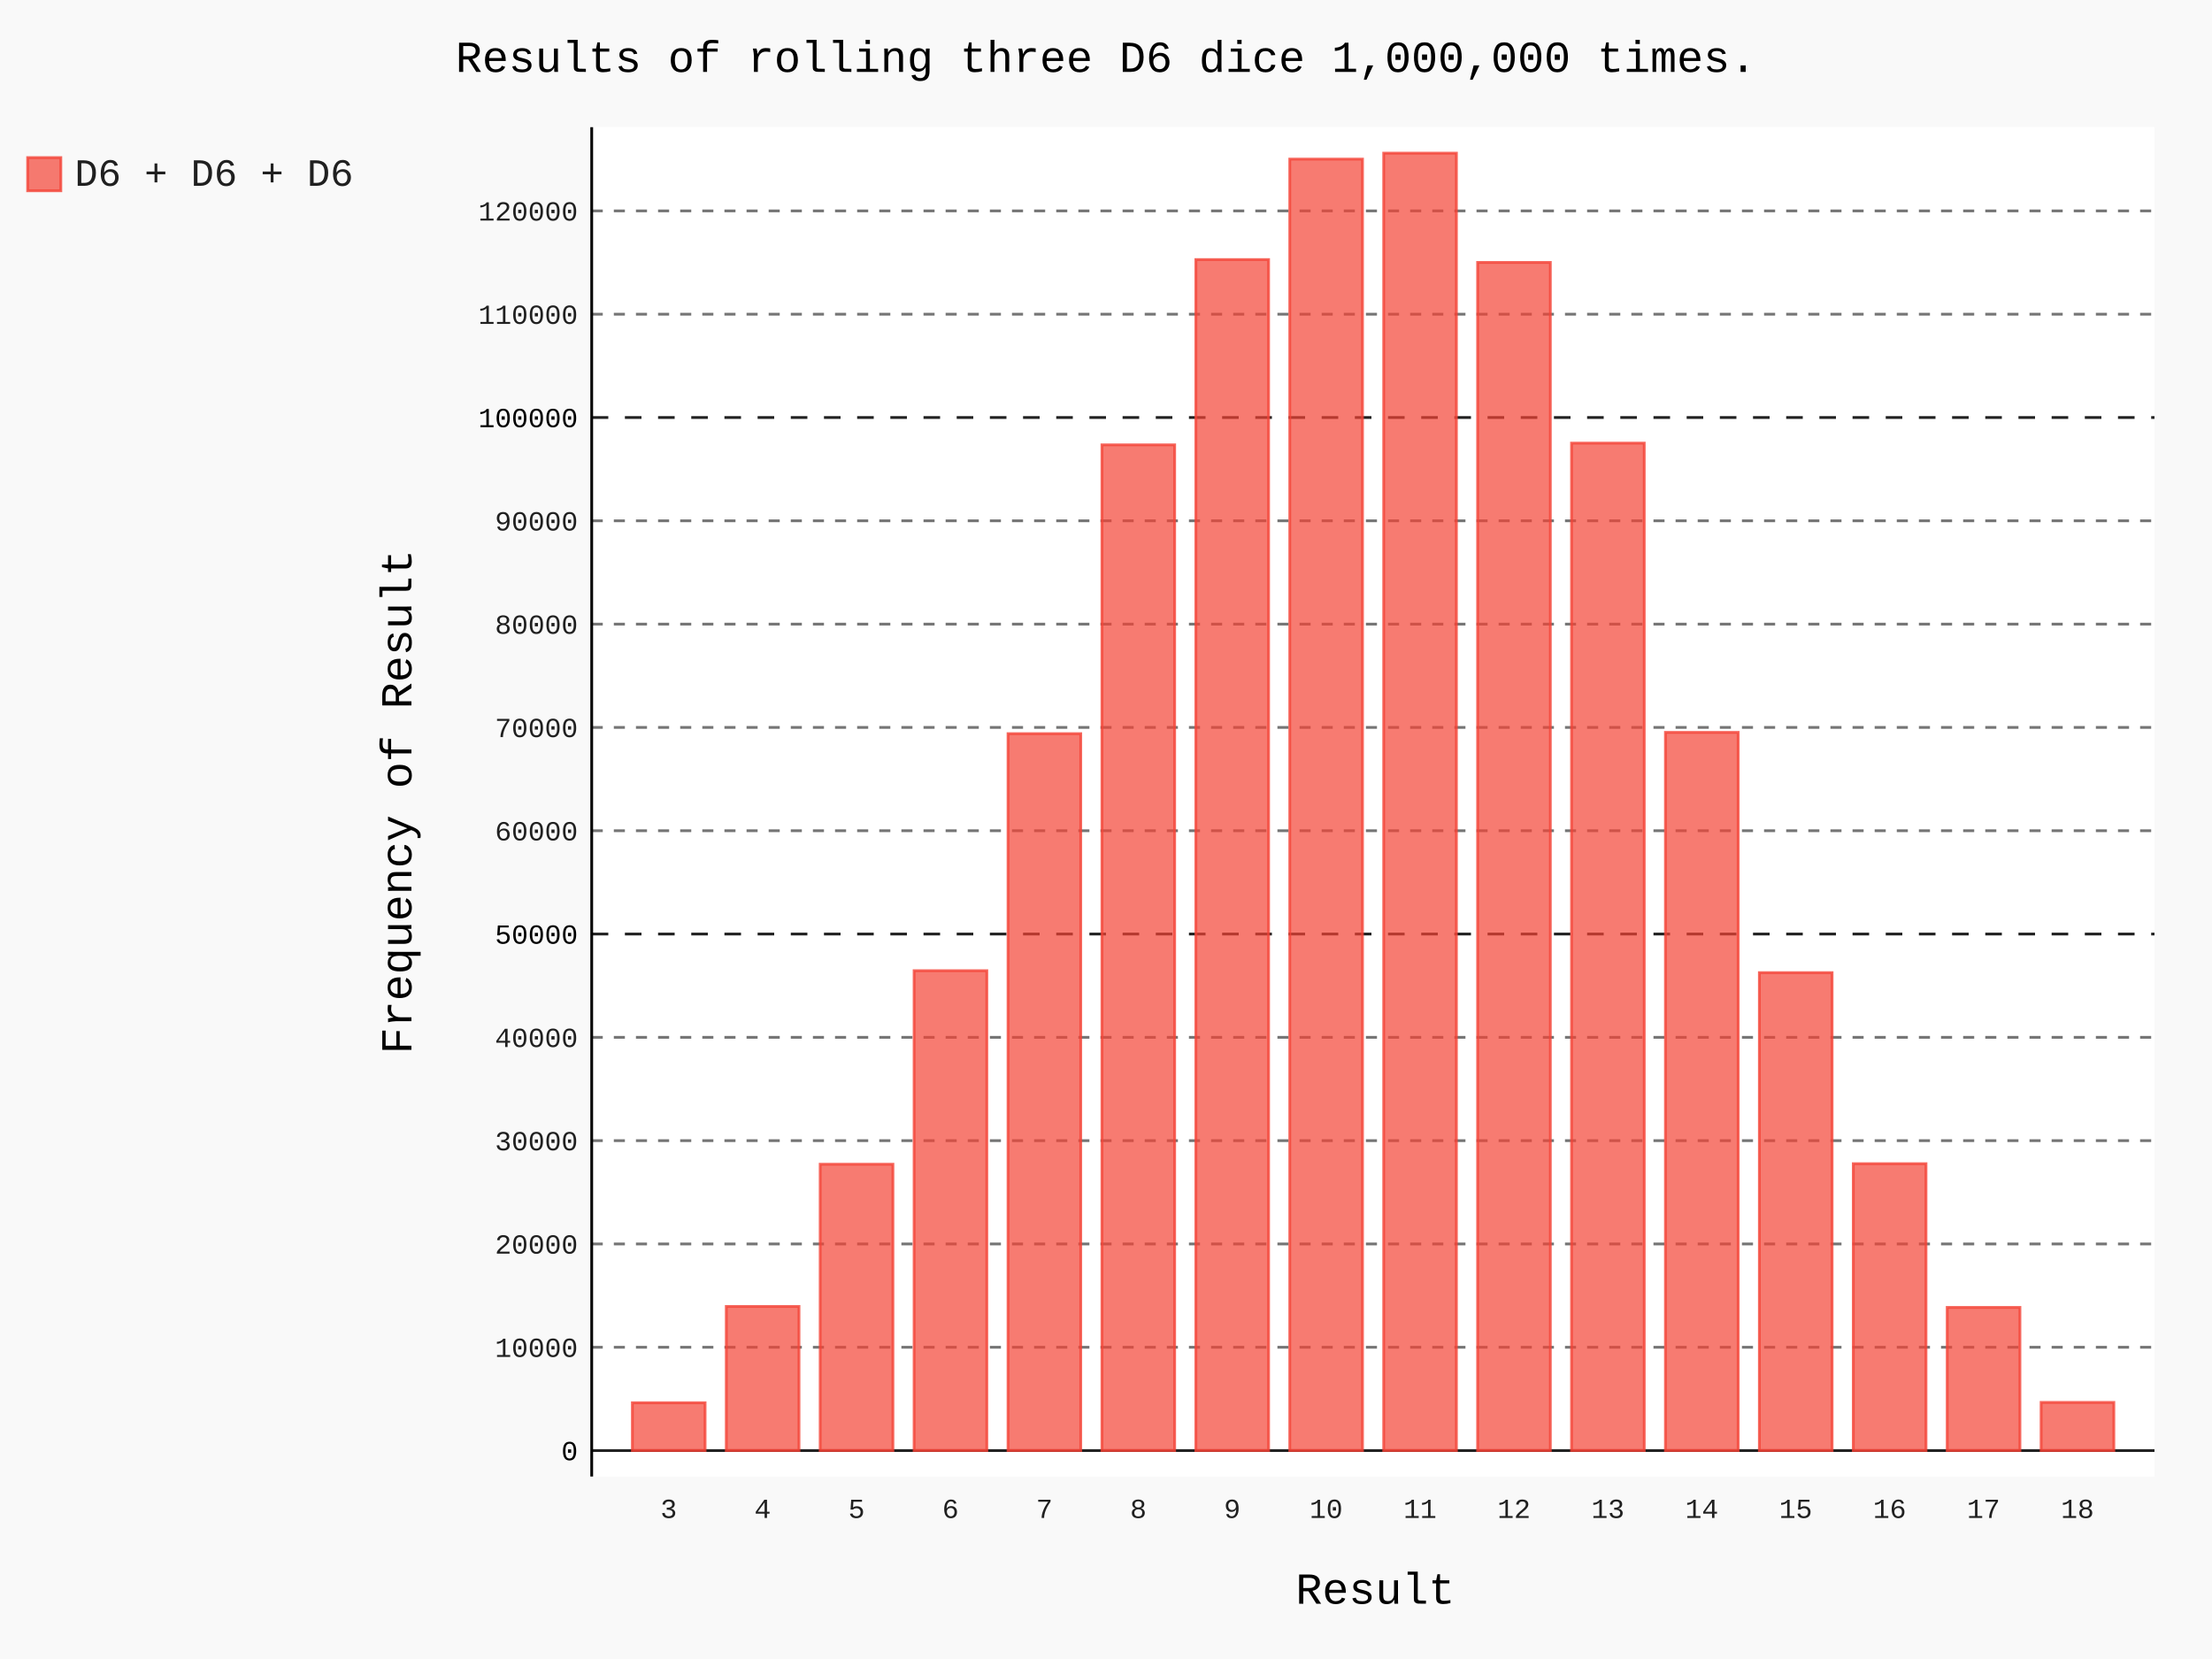
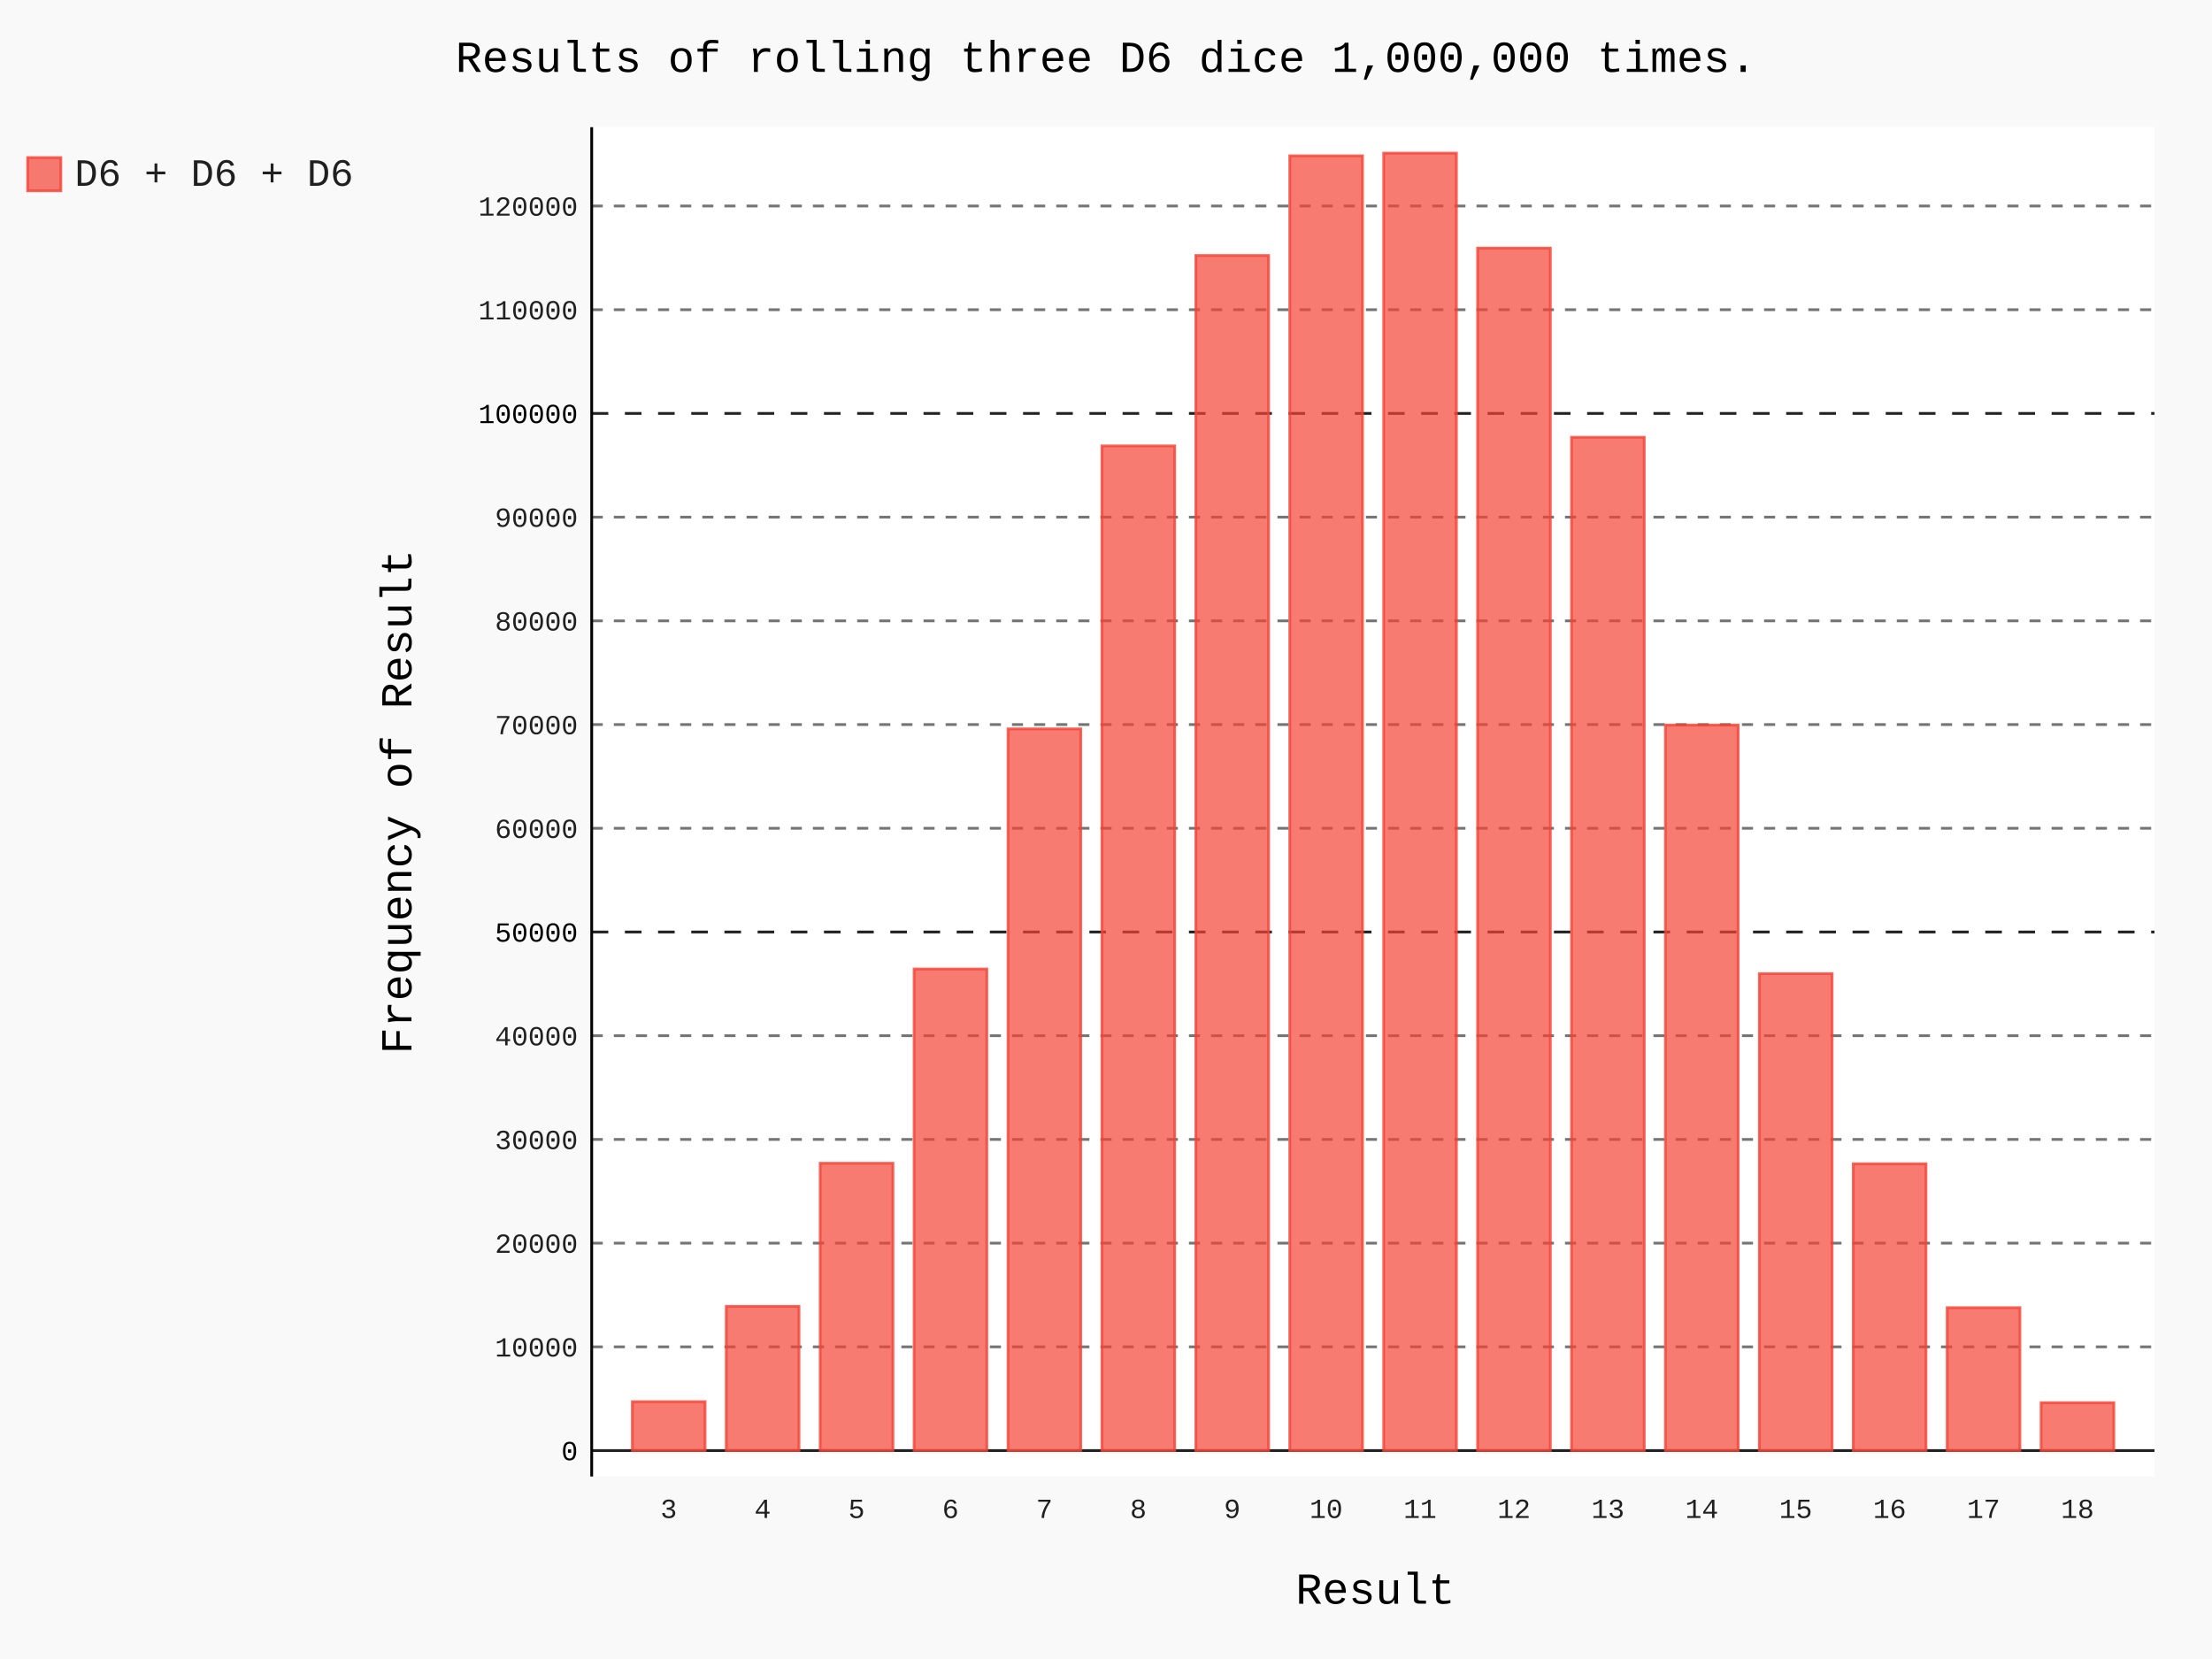
- <svg xmlns="http://www.w3.org/2000/svg" class="pygal-chart" id="chart-2788d1d2-2252-4fc6-89c5-9ff73c7966f1" viewBox="0 0 800 600">
+ <svg xmlns="http://www.w3.org/2000/svg" class="pygal-chart" id="chart-cf527a81-be2b-4041-8d85-7ee8b0fd5274" viewBox="0 0 800 600">
  <defs>
-     <style type="text/css">#chart-2788d1d2-2252-4fc6-89c5-9ff73c7966f1{-webkit-user-select:none;-webkit-font-smoothing:antialiased;font-family:Consolas,"Liberation Mono",Menlo,Courier,monospace}#chart-2788d1d2-2252-4fc6-89c5-9ff73c7966f1 .title{font-family:Consolas,"Liberation Mono",Menlo,Courier,monospace;font-size:16px}#chart-2788d1d2-2252-4fc6-89c5-9ff73c7966f1 .legends .legend text{font-family:Consolas,"Liberation Mono",Menlo,Courier,monospace;font-size:14px}#chart-2788d1d2-2252-4fc6-89c5-9ff73c7966f1 .axis text{font-family:Consolas,"Liberation Mono",Menlo,Courier,monospace;font-size:10px}#chart-2788d1d2-2252-4fc6-89c5-9ff73c7966f1 .axis text.major{font-family:Consolas,"Liberation Mono",Menlo,Courier,monospace;font-size:10px}#chart-2788d1d2-2252-4fc6-89c5-9ff73c7966f1 .text-overlay text.value{font-family:Consolas,"Liberation Mono",Menlo,Courier,monospace;font-size:16px}#chart-2788d1d2-2252-4fc6-89c5-9ff73c7966f1 .text-overlay text.label{font-family:Consolas,"Liberation Mono",Menlo,Courier,monospace;font-size:10px}#chart-2788d1d2-2252-4fc6-89c5-9ff73c7966f1 .tooltip{font-family:Consolas,"Liberation Mono",Menlo,Courier,monospace;font-size:14px}#chart-2788d1d2-2252-4fc6-89c5-9ff73c7966f1 text.no_data{font-family:Consolas,"Liberation Mono",Menlo,Courier,monospace;font-size:64px}
- #chart-2788d1d2-2252-4fc6-89c5-9ff73c7966f1{background-color:rgba(249,249,249,1)}#chart-2788d1d2-2252-4fc6-89c5-9ff73c7966f1 path,#chart-2788d1d2-2252-4fc6-89c5-9ff73c7966f1 line,#chart-2788d1d2-2252-4fc6-89c5-9ff73c7966f1 rect,#chart-2788d1d2-2252-4fc6-89c5-9ff73c7966f1 circle{-webkit-transition:150ms;-moz-transition:150ms;transition:150ms}#chart-2788d1d2-2252-4fc6-89c5-9ff73c7966f1 .graph &gt; .background{fill:rgba(249,249,249,1)}#chart-2788d1d2-2252-4fc6-89c5-9ff73c7966f1 .plot &gt; .background{fill:rgba(255,255,255,1)}#chart-2788d1d2-2252-4fc6-89c5-9ff73c7966f1 .graph{fill:rgba(0,0,0,.87)}#chart-2788d1d2-2252-4fc6-89c5-9ff73c7966f1 text.no_data{fill:rgba(0,0,0,1)}#chart-2788d1d2-2252-4fc6-89c5-9ff73c7966f1 .title{fill:rgba(0,0,0,1)}#chart-2788d1d2-2252-4fc6-89c5-9ff73c7966f1 .legends .legend text{fill:rgba(0,0,0,.87)}#chart-2788d1d2-2252-4fc6-89c5-9ff73c7966f1 .legends .legend:hover text{fill:rgba(0,0,0,1)}#chart-2788d1d2-2252-4fc6-89c5-9ff73c7966f1 .axis .line{stroke:rgba(0,0,0,1)}#chart-2788d1d2-2252-4fc6-89c5-9ff73c7966f1 .axis .guide.line{stroke:rgba(0,0,0,.54)}#chart-2788d1d2-2252-4fc6-89c5-9ff73c7966f1 .axis .major.line{stroke:rgba(0,0,0,.87)}#chart-2788d1d2-2252-4fc6-89c5-9ff73c7966f1 .axis text.major{fill:rgba(0,0,0,1)}#chart-2788d1d2-2252-4fc6-89c5-9ff73c7966f1 .axis.y .guides:hover .guide.line,#chart-2788d1d2-2252-4fc6-89c5-9ff73c7966f1 .line-graph .axis.x .guides:hover .guide.line,#chart-2788d1d2-2252-4fc6-89c5-9ff73c7966f1 .stackedline-graph .axis.x .guides:hover .guide.line,#chart-2788d1d2-2252-4fc6-89c5-9ff73c7966f1 .xy-graph .axis.x .guides:hover .guide.line{stroke:rgba(0,0,0,1)}#chart-2788d1d2-2252-4fc6-89c5-9ff73c7966f1 .axis .guides:hover text{fill:rgba(0,0,0,1)}#chart-2788d1d2-2252-4fc6-89c5-9ff73c7966f1 .reactive{fill-opacity:.7;stroke-opacity:.8}#chart-2788d1d2-2252-4fc6-89c5-9ff73c7966f1 .ci{stroke:rgba(0,0,0,.87)}#chart-2788d1d2-2252-4fc6-89c5-9ff73c7966f1 .reactive.active,#chart-2788d1d2-2252-4fc6-89c5-9ff73c7966f1 .active .reactive{fill-opacity:.8;stroke-opacity:.9;stroke-width:4}#chart-2788d1d2-2252-4fc6-89c5-9ff73c7966f1 .ci .reactive.active{stroke-width:1.5}#chart-2788d1d2-2252-4fc6-89c5-9ff73c7966f1 .series text{fill:rgba(0,0,0,1)}#chart-2788d1d2-2252-4fc6-89c5-9ff73c7966f1 .tooltip rect{fill:rgba(255,255,255,1);stroke:rgba(0,0,0,1);-webkit-transition:opacity 150ms;-moz-transition:opacity 150ms;transition:opacity 150ms}#chart-2788d1d2-2252-4fc6-89c5-9ff73c7966f1 .tooltip .label{fill:rgba(0,0,0,.87)}#chart-2788d1d2-2252-4fc6-89c5-9ff73c7966f1 .tooltip .label{fill:rgba(0,0,0,.87)}#chart-2788d1d2-2252-4fc6-89c5-9ff73c7966f1 .tooltip .legend{font-size:.8em;fill:rgba(0,0,0,.54)}#chart-2788d1d2-2252-4fc6-89c5-9ff73c7966f1 .tooltip .x_label{font-size:.6em;fill:rgba(0,0,0,1)}#chart-2788d1d2-2252-4fc6-89c5-9ff73c7966f1 .tooltip .xlink{font-size:.5em;text-decoration:underline}#chart-2788d1d2-2252-4fc6-89c5-9ff73c7966f1 .tooltip .value{font-size:1.5em}#chart-2788d1d2-2252-4fc6-89c5-9ff73c7966f1 .bound{font-size:.5em}#chart-2788d1d2-2252-4fc6-89c5-9ff73c7966f1 .max-value{font-size:.75em;fill:rgba(0,0,0,.54)}#chart-2788d1d2-2252-4fc6-89c5-9ff73c7966f1 .map-element{fill:rgba(255,255,255,1);stroke:rgba(0,0,0,.54) !important}#chart-2788d1d2-2252-4fc6-89c5-9ff73c7966f1 .map-element .reactive{fill-opacity:inherit;stroke-opacity:inherit}#chart-2788d1d2-2252-4fc6-89c5-9ff73c7966f1 .color-0,#chart-2788d1d2-2252-4fc6-89c5-9ff73c7966f1 .color-0 a:visited{stroke:#F44336;fill:#F44336}#chart-2788d1d2-2252-4fc6-89c5-9ff73c7966f1 .text-overlay .color-0 text{fill:black}
- #chart-2788d1d2-2252-4fc6-89c5-9ff73c7966f1 text.no_data{text-anchor:middle}#chart-2788d1d2-2252-4fc6-89c5-9ff73c7966f1 .guide.line{fill:none}#chart-2788d1d2-2252-4fc6-89c5-9ff73c7966f1 .centered{text-anchor:middle}#chart-2788d1d2-2252-4fc6-89c5-9ff73c7966f1 .title{text-anchor:middle}#chart-2788d1d2-2252-4fc6-89c5-9ff73c7966f1 .legends .legend text{fill-opacity:1}#chart-2788d1d2-2252-4fc6-89c5-9ff73c7966f1 .axis.x text{text-anchor:middle}#chart-2788d1d2-2252-4fc6-89c5-9ff73c7966f1 .axis.x:not(.web) text[transform]{text-anchor:start}#chart-2788d1d2-2252-4fc6-89c5-9ff73c7966f1 .axis.x:not(.web) text[transform].backwards{text-anchor:end}#chart-2788d1d2-2252-4fc6-89c5-9ff73c7966f1 .axis.y text{text-anchor:end}#chart-2788d1d2-2252-4fc6-89c5-9ff73c7966f1 .axis.y text[transform].backwards{text-anchor:start}#chart-2788d1d2-2252-4fc6-89c5-9ff73c7966f1 .axis.y2 text{text-anchor:start}#chart-2788d1d2-2252-4fc6-89c5-9ff73c7966f1 .axis.y2 text[transform].backwards{text-anchor:end}#chart-2788d1d2-2252-4fc6-89c5-9ff73c7966f1 .axis .guide.line{stroke-dasharray:4,4}#chart-2788d1d2-2252-4fc6-89c5-9ff73c7966f1 .axis .major.guide.line{stroke-dasharray:6,6}#chart-2788d1d2-2252-4fc6-89c5-9ff73c7966f1 .horizontal .axis.y .guide.line,#chart-2788d1d2-2252-4fc6-89c5-9ff73c7966f1 .horizontal .axis.y2 .guide.line,#chart-2788d1d2-2252-4fc6-89c5-9ff73c7966f1 .vertical .axis.x .guide.line{opacity:0}#chart-2788d1d2-2252-4fc6-89c5-9ff73c7966f1 .horizontal .axis.always_show .guide.line,#chart-2788d1d2-2252-4fc6-89c5-9ff73c7966f1 .vertical .axis.always_show .guide.line{opacity:1 !important}#chart-2788d1d2-2252-4fc6-89c5-9ff73c7966f1 .axis.y .guides:hover .guide.line,#chart-2788d1d2-2252-4fc6-89c5-9ff73c7966f1 .axis.y2 .guides:hover .guide.line,#chart-2788d1d2-2252-4fc6-89c5-9ff73c7966f1 .axis.x .guides:hover .guide.line{opacity:1}#chart-2788d1d2-2252-4fc6-89c5-9ff73c7966f1 .axis .guides:hover text{opacity:1}#chart-2788d1d2-2252-4fc6-89c5-9ff73c7966f1 .nofill{fill:none}#chart-2788d1d2-2252-4fc6-89c5-9ff73c7966f1 .subtle-fill{fill-opacity:.2}#chart-2788d1d2-2252-4fc6-89c5-9ff73c7966f1 .dot{stroke-width:1px;fill-opacity:1}#chart-2788d1d2-2252-4fc6-89c5-9ff73c7966f1 .dot.active{stroke-width:5px}#chart-2788d1d2-2252-4fc6-89c5-9ff73c7966f1 .dot.negative{fill:transparent}#chart-2788d1d2-2252-4fc6-89c5-9ff73c7966f1 text,#chart-2788d1d2-2252-4fc6-89c5-9ff73c7966f1 tspan{stroke:none !important}#chart-2788d1d2-2252-4fc6-89c5-9ff73c7966f1 .series text.active{opacity:1}#chart-2788d1d2-2252-4fc6-89c5-9ff73c7966f1 .tooltip rect{fill-opacity:.95;stroke-width:.5}#chart-2788d1d2-2252-4fc6-89c5-9ff73c7966f1 .tooltip text{fill-opacity:1}#chart-2788d1d2-2252-4fc6-89c5-9ff73c7966f1 .showable{visibility:hidden}#chart-2788d1d2-2252-4fc6-89c5-9ff73c7966f1 .showable.shown{visibility:visible}#chart-2788d1d2-2252-4fc6-89c5-9ff73c7966f1 .gauge-background{fill:rgba(229,229,229,1);stroke:none}#chart-2788d1d2-2252-4fc6-89c5-9ff73c7966f1 .bg-lines{stroke:rgba(249,249,249,1);stroke-width:2px}</style>
+     <style type="text/css">#chart-cf527a81-be2b-4041-8d85-7ee8b0fd5274{-webkit-user-select:none;-webkit-font-smoothing:antialiased;font-family:Consolas,"Liberation Mono",Menlo,Courier,monospace}#chart-cf527a81-be2b-4041-8d85-7ee8b0fd5274 .title{font-family:Consolas,"Liberation Mono",Menlo,Courier,monospace;font-size:16px}#chart-cf527a81-be2b-4041-8d85-7ee8b0fd5274 .legends .legend text{font-family:Consolas,"Liberation Mono",Menlo,Courier,monospace;font-size:14px}#chart-cf527a81-be2b-4041-8d85-7ee8b0fd5274 .axis text{font-family:Consolas,"Liberation Mono",Menlo,Courier,monospace;font-size:10px}#chart-cf527a81-be2b-4041-8d85-7ee8b0fd5274 .axis text.major{font-family:Consolas,"Liberation Mono",Menlo,Courier,monospace;font-size:10px}#chart-cf527a81-be2b-4041-8d85-7ee8b0fd5274 .text-overlay text.value{font-family:Consolas,"Liberation Mono",Menlo,Courier,monospace;font-size:16px}#chart-cf527a81-be2b-4041-8d85-7ee8b0fd5274 .text-overlay text.label{font-family:Consolas,"Liberation Mono",Menlo,Courier,monospace;font-size:10px}#chart-cf527a81-be2b-4041-8d85-7ee8b0fd5274 .tooltip{font-family:Consolas,"Liberation Mono",Menlo,Courier,monospace;font-size:14px}#chart-cf527a81-be2b-4041-8d85-7ee8b0fd5274 text.no_data{font-family:Consolas,"Liberation Mono",Menlo,Courier,monospace;font-size:64px}
+ #chart-cf527a81-be2b-4041-8d85-7ee8b0fd5274{background-color:rgba(249,249,249,1)}#chart-cf527a81-be2b-4041-8d85-7ee8b0fd5274 path,#chart-cf527a81-be2b-4041-8d85-7ee8b0fd5274 line,#chart-cf527a81-be2b-4041-8d85-7ee8b0fd5274 rect,#chart-cf527a81-be2b-4041-8d85-7ee8b0fd5274 circle{-webkit-transition:150ms;-moz-transition:150ms;transition:150ms}#chart-cf527a81-be2b-4041-8d85-7ee8b0fd5274 .graph &gt; .background{fill:rgba(249,249,249,1)}#chart-cf527a81-be2b-4041-8d85-7ee8b0fd5274 .plot &gt; .background{fill:rgba(255,255,255,1)}#chart-cf527a81-be2b-4041-8d85-7ee8b0fd5274 .graph{fill:rgba(0,0,0,.87)}#chart-cf527a81-be2b-4041-8d85-7ee8b0fd5274 text.no_data{fill:rgba(0,0,0,1)}#chart-cf527a81-be2b-4041-8d85-7ee8b0fd5274 .title{fill:rgba(0,0,0,1)}#chart-cf527a81-be2b-4041-8d85-7ee8b0fd5274 .legends .legend text{fill:rgba(0,0,0,.87)}#chart-cf527a81-be2b-4041-8d85-7ee8b0fd5274 .legends .legend:hover text{fill:rgba(0,0,0,1)}#chart-cf527a81-be2b-4041-8d85-7ee8b0fd5274 .axis .line{stroke:rgba(0,0,0,1)}#chart-cf527a81-be2b-4041-8d85-7ee8b0fd5274 .axis .guide.line{stroke:rgba(0,0,0,.54)}#chart-cf527a81-be2b-4041-8d85-7ee8b0fd5274 .axis .major.line{stroke:rgba(0,0,0,.87)}#chart-cf527a81-be2b-4041-8d85-7ee8b0fd5274 .axis text.major{fill:rgba(0,0,0,1)}#chart-cf527a81-be2b-4041-8d85-7ee8b0fd5274 .axis.y .guides:hover .guide.line,#chart-cf527a81-be2b-4041-8d85-7ee8b0fd5274 .line-graph .axis.x .guides:hover .guide.line,#chart-cf527a81-be2b-4041-8d85-7ee8b0fd5274 .stackedline-graph .axis.x .guides:hover .guide.line,#chart-cf527a81-be2b-4041-8d85-7ee8b0fd5274 .xy-graph .axis.x .guides:hover .guide.line{stroke:rgba(0,0,0,1)}#chart-cf527a81-be2b-4041-8d85-7ee8b0fd5274 .axis .guides:hover text{fill:rgba(0,0,0,1)}#chart-cf527a81-be2b-4041-8d85-7ee8b0fd5274 .reactive{fill-opacity:.7;stroke-opacity:.8}#chart-cf527a81-be2b-4041-8d85-7ee8b0fd5274 .ci{stroke:rgba(0,0,0,.87)}#chart-cf527a81-be2b-4041-8d85-7ee8b0fd5274 .reactive.active,#chart-cf527a81-be2b-4041-8d85-7ee8b0fd5274 .active .reactive{fill-opacity:.8;stroke-opacity:.9;stroke-width:4}#chart-cf527a81-be2b-4041-8d85-7ee8b0fd5274 .ci .reactive.active{stroke-width:1.5}#chart-cf527a81-be2b-4041-8d85-7ee8b0fd5274 .series text{fill:rgba(0,0,0,1)}#chart-cf527a81-be2b-4041-8d85-7ee8b0fd5274 .tooltip rect{fill:rgba(255,255,255,1);stroke:rgba(0,0,0,1);-webkit-transition:opacity 150ms;-moz-transition:opacity 150ms;transition:opacity 150ms}#chart-cf527a81-be2b-4041-8d85-7ee8b0fd5274 .tooltip .label{fill:rgba(0,0,0,.87)}#chart-cf527a81-be2b-4041-8d85-7ee8b0fd5274 .tooltip .label{fill:rgba(0,0,0,.87)}#chart-cf527a81-be2b-4041-8d85-7ee8b0fd5274 .tooltip .legend{font-size:.8em;fill:rgba(0,0,0,.54)}#chart-cf527a81-be2b-4041-8d85-7ee8b0fd5274 .tooltip .x_label{font-size:.6em;fill:rgba(0,0,0,1)}#chart-cf527a81-be2b-4041-8d85-7ee8b0fd5274 .tooltip .xlink{font-size:.5em;text-decoration:underline}#chart-cf527a81-be2b-4041-8d85-7ee8b0fd5274 .tooltip .value{font-size:1.5em}#chart-cf527a81-be2b-4041-8d85-7ee8b0fd5274 .bound{font-size:.5em}#chart-cf527a81-be2b-4041-8d85-7ee8b0fd5274 .max-value{font-size:.75em;fill:rgba(0,0,0,.54)}#chart-cf527a81-be2b-4041-8d85-7ee8b0fd5274 .map-element{fill:rgba(255,255,255,1);stroke:rgba(0,0,0,.54) !important}#chart-cf527a81-be2b-4041-8d85-7ee8b0fd5274 .map-element .reactive{fill-opacity:inherit;stroke-opacity:inherit}#chart-cf527a81-be2b-4041-8d85-7ee8b0fd5274 .color-0,#chart-cf527a81-be2b-4041-8d85-7ee8b0fd5274 .color-0 a:visited{stroke:#F44336;fill:#F44336}#chart-cf527a81-be2b-4041-8d85-7ee8b0fd5274 .text-overlay .color-0 text{fill:black}
+ #chart-cf527a81-be2b-4041-8d85-7ee8b0fd5274 text.no_data{text-anchor:middle}#chart-cf527a81-be2b-4041-8d85-7ee8b0fd5274 .guide.line{fill:none}#chart-cf527a81-be2b-4041-8d85-7ee8b0fd5274 .centered{text-anchor:middle}#chart-cf527a81-be2b-4041-8d85-7ee8b0fd5274 .title{text-anchor:middle}#chart-cf527a81-be2b-4041-8d85-7ee8b0fd5274 .legends .legend text{fill-opacity:1}#chart-cf527a81-be2b-4041-8d85-7ee8b0fd5274 .axis.x text{text-anchor:middle}#chart-cf527a81-be2b-4041-8d85-7ee8b0fd5274 .axis.x:not(.web) text[transform]{text-anchor:start}#chart-cf527a81-be2b-4041-8d85-7ee8b0fd5274 .axis.x:not(.web) text[transform].backwards{text-anchor:end}#chart-cf527a81-be2b-4041-8d85-7ee8b0fd5274 .axis.y text{text-anchor:end}#chart-cf527a81-be2b-4041-8d85-7ee8b0fd5274 .axis.y text[transform].backwards{text-anchor:start}#chart-cf527a81-be2b-4041-8d85-7ee8b0fd5274 .axis.y2 text{text-anchor:start}#chart-cf527a81-be2b-4041-8d85-7ee8b0fd5274 .axis.y2 text[transform].backwards{text-anchor:end}#chart-cf527a81-be2b-4041-8d85-7ee8b0fd5274 .axis .guide.line{stroke-dasharray:4,4}#chart-cf527a81-be2b-4041-8d85-7ee8b0fd5274 .axis .major.guide.line{stroke-dasharray:6,6}#chart-cf527a81-be2b-4041-8d85-7ee8b0fd5274 .horizontal .axis.y .guide.line,#chart-cf527a81-be2b-4041-8d85-7ee8b0fd5274 .horizontal .axis.y2 .guide.line,#chart-cf527a81-be2b-4041-8d85-7ee8b0fd5274 .vertical .axis.x .guide.line{opacity:0}#chart-cf527a81-be2b-4041-8d85-7ee8b0fd5274 .horizontal .axis.always_show .guide.line,#chart-cf527a81-be2b-4041-8d85-7ee8b0fd5274 .vertical .axis.always_show .guide.line{opacity:1 !important}#chart-cf527a81-be2b-4041-8d85-7ee8b0fd5274 .axis.y .guides:hover .guide.line,#chart-cf527a81-be2b-4041-8d85-7ee8b0fd5274 .axis.y2 .guides:hover .guide.line,#chart-cf527a81-be2b-4041-8d85-7ee8b0fd5274 .axis.x .guides:hover .guide.line{opacity:1}#chart-cf527a81-be2b-4041-8d85-7ee8b0fd5274 .axis .guides:hover text{opacity:1}#chart-cf527a81-be2b-4041-8d85-7ee8b0fd5274 .nofill{fill:none}#chart-cf527a81-be2b-4041-8d85-7ee8b0fd5274 .subtle-fill{fill-opacity:.2}#chart-cf527a81-be2b-4041-8d85-7ee8b0fd5274 .dot{stroke-width:1px;fill-opacity:1}#chart-cf527a81-be2b-4041-8d85-7ee8b0fd5274 .dot.active{stroke-width:5px}#chart-cf527a81-be2b-4041-8d85-7ee8b0fd5274 .dot.negative{fill:transparent}#chart-cf527a81-be2b-4041-8d85-7ee8b0fd5274 text,#chart-cf527a81-be2b-4041-8d85-7ee8b0fd5274 tspan{stroke:none !important}#chart-cf527a81-be2b-4041-8d85-7ee8b0fd5274 .series text.active{opacity:1}#chart-cf527a81-be2b-4041-8d85-7ee8b0fd5274 .tooltip rect{fill-opacity:.95;stroke-width:.5}#chart-cf527a81-be2b-4041-8d85-7ee8b0fd5274 .tooltip text{fill-opacity:1}#chart-cf527a81-be2b-4041-8d85-7ee8b0fd5274 .showable{visibility:hidden}#chart-cf527a81-be2b-4041-8d85-7ee8b0fd5274 .showable.shown{visibility:visible}#chart-cf527a81-be2b-4041-8d85-7ee8b0fd5274 .gauge-background{fill:rgba(229,229,229,1);stroke:none}#chart-cf527a81-be2b-4041-8d85-7ee8b0fd5274 .bg-lines{stroke:rgba(249,249,249,1);stroke-width:2px}</style>
  </defs>
  <g class="graph bar-graph vertical">
    <rect class="background" height="600" width="800" x="0" y="0" />
    <g class="plot" transform="translate(214, 46)">
      <rect class="background" height="488" width="565.2" x="0" y="0" />
      <g class="axis y always_show">
        <g class="guides">
          <path class="axis major line" d="M0 478.615 h565.2" />
          <text class="major" x="-5" y="482.115">0</text>
        </g>
        <g class="guides">
-           <path class="guide line" d="M0 441.254 h565.2" />
-           <text class="" x="-5" y="444.754">10000</text>
-         </g>
-         <g class="guides">
-           <path class="guide line" d="M0 403.892 h565.2" />
-           <text class="" x="-5" y="407.392">20000</text>
-         </g>
-         <g class="guides">
-           <path class="guide line" d="M0 366.53 h565.2" />
-           <text class="" x="-5" y="370.03">30000</text>
-         </g>
-         <g class="guides">
-           <path class="guide line" d="M0 329.168 h565.2" />
-           <text class="" x="-5" y="332.668">40000</text>
-         </g>
-         <g class="guides">
-           <path class="major guide line" d="M0 291.806 h565.2" />
-           <text class="major" x="-5" y="295.306">50000</text>
-         </g>
-         <g class="guides">
-           <path class="guide line" d="M0 254.444 h565.2" />
-           <text class="" x="-5" y="257.944">60000</text>
-         </g>
-         <g class="guides">
-           <path class="guide line" d="M0 217.083 h565.2" />
-           <text class="" x="-5" y="220.583">70000</text>
-         </g>
-         <g class="guides">
-           <path class="guide line" d="M0 179.721 h565.2" />
-           <text class="" x="-5" y="183.221">80000</text>
-         </g>
-         <g class="guides">
-           <path class="guide line" d="M0 142.359 h565.2" />
-           <text class="" x="-5" y="145.859">90000</text>
-         </g>
-         <g class="guides">
-           <path class="major guide line" d="M0 104.997 h565.2" />
-           <text class="major" x="-5" y="108.497">100000</text>
-         </g>
-         <g class="guides">
-           <path class="guide line" d="M0 67.635 h565.2" />
-           <text class="" x="-5" y="71.135">110000</text>
-         </g>
-         <g class="guides">
-           <path class="guide line" d="M0 30.274 h565.2" />
-           <text class="" x="-5" y="33.774">120000</text>
+           <path class="guide line" d="M0 441.106 h565.2" />
+           <text class="" x="-5" y="444.606">10000</text>
+         </g>
+         <g class="guides">
+           <path class="guide line" d="M0 403.597 h565.2" />
+           <text class="" x="-5" y="407.097">20000</text>
+         </g>
+         <g class="guides">
+           <path class="guide line" d="M0 366.087 h565.2" />
+           <text class="" x="-5" y="369.587">30000</text>
+         </g>
+         <g class="guides">
+           <path class="guide line" d="M0 328.578 h565.2" />
+           <text class="" x="-5" y="332.078">40000</text>
+         </g>
+         <g class="guides">
+           <path class="major guide line" d="M0 291.069 h565.2" />
+           <text class="major" x="-5" y="294.569">50000</text>
+         </g>
+         <g class="guides">
+           <path class="guide line" d="M0 253.559 h565.2" />
+           <text class="" x="-5" y="257.059">60000</text>
+         </g>
+         <g class="guides">
+           <path class="guide line" d="M0 216.05 h565.2" />
+           <text class="" x="-5" y="219.55">70000</text>
+         </g>
+         <g class="guides">
+           <path class="guide line" d="M0 178.541 h565.2" />
+           <text class="" x="-5" y="182.041">80000</text>
+         </g>
+         <g class="guides">
+           <path class="guide line" d="M0 141.031 h565.2" />
+           <text class="" x="-5" y="144.531">90000</text>
+         </g>
+         <g class="guides">
+           <path class="major guide line" d="M0 103.522 h565.2" />
+           <text class="major" x="-5" y="107.022">100000</text>
+         </g>
+         <g class="guides">
+           <path class="guide line" d="M0 66.012 h565.2" />
+           <text class="" x="-5" y="69.512">110000</text>
+         </g>
+         <g class="guides">
+           <path class="guide line" d="M0 28.503 h565.2" />
+           <text class="" x="-5" y="32.003">120000</text>
        </g>
      </g>
      <g class="axis x">
        <path class="line" d="M0 0 v488" />
        <g class="guides">
          <path class="guide line" d="M27.852 0 v488" />
          <text class="" x="27.852" y="503.0">3</text>
        </g>
        <g class="guides">
          <path class="guide line" d="M61.819 0 v488" />
          <text class="" x="61.819" y="503.0">4</text>
        </g>
        <g class="guides">
          <path class="guide line" d="M95.785 0 v488" />
          <text class="" x="95.785" y="503.0">5</text>
        </g>
        <g class="guides">
          <path class="guide line" d="M129.751 0 v488" />
          <text class="" x="129.751" y="503.0">6</text>
        </g>
        <g class="guides">
          <path class="guide line" d="M163.718 0 v488" />
          <text class="" x="163.718" y="503.0">7</text>
        </g>
        <g class="guides">
          <path class="guide line" d="M197.684 0 v488" />
          <text class="" x="197.684" y="503.0">8</text>
        </g>
        <g class="guides">
          <path class="guide line" d="M231.65 0 v488" />
          <text class="" x="231.65" y="503.0">9</text>
        </g>
        <g class="guides">
          <path class="guide line" d="M265.617 0 v488" />
          <text class="" x="265.617" y="503.0">10</text>
        </g>
        <g class="guides">
          <path class="guide line" d="M299.583 0 v488" />
          <text class="" x="299.583" y="503.0">11</text>
        </g>
        <g class="guides">
          <path class="guide line" d="M333.55 0 v488" />
          <text class="" x="333.55" y="503.0">12</text>
        </g>
        <g class="guides">
          <path class="guide line" d="M367.516 0 v488" />
          <text class="" x="367.516" y="503.0">13</text>
        </g>
        <g class="guides">
          <path class="guide line" d="M401.482 0 v488" />
          <text class="" x="401.482" y="503.0">14</text>
        </g>
        <g class="guides">
          <path class="guide line" d="M435.449 0 v488" />
          <text class="" x="435.449" y="503.0">15</text>
        </g>
        <g class="guides">
          <path class="guide line" d="M469.415 0 v488" />
          <text class="" x="469.415" y="503.0">16</text>
        </g>
        <g class="guides">
          <path class="guide line" d="M503.381 0 v488" />
          <text class="" x="503.381" y="503.0">17</text>
        </g>
        <g class="guides">
          <path class="guide line" d="M537.348 0 v488" />
          <text class="" x="537.348" y="503.0">18</text>
        </g>
      </g>
      <g class="series serie-0 color-0">
        <g class="bars">
          <g class="bar">
-             <rect class="rect reactive tooltip-trigger" height="17.287" rx="0" ry="0" width="26.304" x="14.701" y="461.328" />
-           </g>
-           <g class="bar">
-             <rect class="rect reactive tooltip-trigger" height="52.123" rx="0" ry="0" width="26.304" x="48.667" y="426.492" />
-           </g>
-           <g class="bar">
-             <rect class="rect reactive tooltip-trigger" height="103.559" rx="0" ry="0" width="26.304" x="82.633" y="375.056" />
-           </g>
-           <g class="bar">
-             <rect class="rect reactive tooltip-trigger" height="173.557" rx="0" ry="0" width="26.304" x="116.6" y="305.059" />
-           </g>
-           <g class="bar">
-             <rect class="rect reactive tooltip-trigger" height="259.276" rx="0" ry="0" width="26.304" x="150.566" y="219.339" />
-           </g>
-           <g class="bar">
-             <rect class="rect reactive tooltip-trigger" height="363.732" rx="0" ry="0" width="26.304" x="184.532" y="114.883" />
-           </g>
-           <g class="bar">
-             <rect class="rect reactive tooltip-trigger" height="430.741" rx="0" ry="0" width="26.304" x="218.499" y="47.875" />
-           </g>
-           <g class="bar">
-             <rect class="rect reactive tooltip-trigger" height="467.071" rx="0" ry="0" width="26.304" x="252.465" y="11.544" />
+             <rect class="rect reactive tooltip-trigger" height="17.671" rx="0" ry="0" width="26.304" x="14.701" y="460.945" />
+           </g>
+           <g class="bar">
+             <rect class="rect reactive tooltip-trigger" height="52.157" rx="0" ry="0" width="26.304" x="48.667" y="426.459" />
+           </g>
+           <g class="bar">
+             <rect class="rect reactive tooltip-trigger" height="103.908" rx="0" ry="0" width="26.304" x="82.633" y="374.707" />
+           </g>
+           <g class="bar">
+             <rect class="rect reactive tooltip-trigger" height="174.171" rx="0" ry="0" width="26.304" x="116.6" y="304.444" />
+           </g>
+           <g class="bar">
+             <rect class="rect reactive tooltip-trigger" height="261.013" rx="0" ry="0" width="26.304" x="150.566" y="217.603" />
+           </g>
+           <g class="bar">
+             <rect class="rect reactive tooltip-trigger" height="363.361" rx="0" ry="0" width="26.304" x="184.532" y="115.255" />
+           </g>
+           <g class="bar">
+             <rect class="rect reactive tooltip-trigger" height="432.224" rx="0" ry="0" width="26.304" x="218.499" y="46.391" />
+           </g>
+           <g class="bar">
+             <rect class="rect reactive tooltip-trigger" height="468.263" rx="0" ry="0" width="26.304" x="252.465" y="10.352" />
          </g>
          <g class="bar">
            <rect class="rect reactive tooltip-trigger" height="469.231" rx="0" ry="0" width="26.304" x="286.431" y="9.385" />
          </g>
          <g class="bar">
-             <rect class="rect reactive tooltip-trigger" height="429.709" rx="0" ry="0" width="26.304" x="320.398" y="48.906" />
-           </g>
-           <g class="bar">
-             <rect class="rect reactive tooltip-trigger" height="364.356" rx="0" ry="0" width="26.304" x="354.364" y="114.259" />
-           </g>
-           <g class="bar">
-             <rect class="rect reactive tooltip-trigger" height="259.743" rx="0" ry="0" width="26.304" x="388.33" y="218.872" />
-           </g>
-           <g class="bar">
-             <rect class="rect reactive tooltip-trigger" height="172.843" rx="0" ry="0" width="26.304" x="422.297" y="305.772" />
-           </g>
-           <g class="bar">
-             <rect class="rect reactive tooltip-trigger" height="103.754" rx="0" ry="0" width="26.304" x="456.263" y="374.862" />
-           </g>
-           <g class="bar">
-             <rect class="rect reactive tooltip-trigger" height="51.78" rx="0" ry="0" width="26.304" x="490.229" y="426.836" />
-           </g>
-           <g class="bar">
-             <rect class="rect reactive tooltip-trigger" height="17.418" rx="0" ry="0" width="26.304" x="524.196" y="461.197" />
+             <rect class="rect reactive tooltip-trigger" height="434.887" rx="0" ry="0" width="26.304" x="320.398" y="43.728" />
+           </g>
+           <g class="bar">
+             <rect class="rect reactive tooltip-trigger" height="366.466" rx="0" ry="0" width="26.304" x="354.364" y="112.149" />
+           </g>
+           <g class="bar">
+             <rect class="rect reactive tooltip-trigger" height="262.397" rx="0" ry="0" width="26.304" x="388.33" y="216.219" />
+           </g>
+           <g class="bar">
+             <rect class="rect reactive tooltip-trigger" height="172.472" rx="0" ry="0" width="26.304" x="422.297" y="306.144" />
+           </g>
+           <g class="bar">
+             <rect class="rect reactive tooltip-trigger" height="103.721" rx="0" ry="0" width="26.304" x="456.263" y="374.895" />
+           </g>
+           <g class="bar">
+             <rect class="rect reactive tooltip-trigger" height="51.68" rx="0" ry="0" width="26.304" x="490.229" y="426.935" />
+           </g>
+           <g class="bar">
+             <rect class="rect reactive tooltip-trigger" height="17.314" rx="0" ry="0" width="26.304" x="524.196" y="461.301" />
          </g>
        </g>
      </g>
    </g>
    <g class="titles">
      <text class="title plot_title" x="400.0" y="26">Results of rolling three D6 dice 1,000,000 times.</text>
      <text class="title" x="497.4" y="580">Result</text>
      <text class="title" transform="rotate(-90 122.8 290)" x="122.8" y="316.0">Frequency of Result</text>
    </g>
    <g class="plot overlay" transform="translate(214, 46)">
      <g class="series serie-0 color-0" />
    </g>
    <g class="plot text-overlay" transform="translate(214, 46)">
      <g class="series serie-0 color-0" />
    </g>
    <g class="plot tooltip-overlay" transform="translate(214, 46)">
      <g class="tooltip" style="opacity: 0" transform="translate(0 0)">
        <rect class="tooltip-box" height="0" rx="0" ry="0" width="0" />
        <g class="text" />
      </g>
    </g>
    <g class="legends" transform="translate(10, 56)">
      <g class="legend reactive activate-serie" id="activate-serie-0">
        <rect class="color-0 reactive" height="12" width="12" x="0.0" y="1.0" />
        <text x="17.0" y="11.2">D6 + D6 + D6</text>
      </g>
    </g>
    <g class="legends" transform="translate(790, 56)" />
  </g>
</svg>
